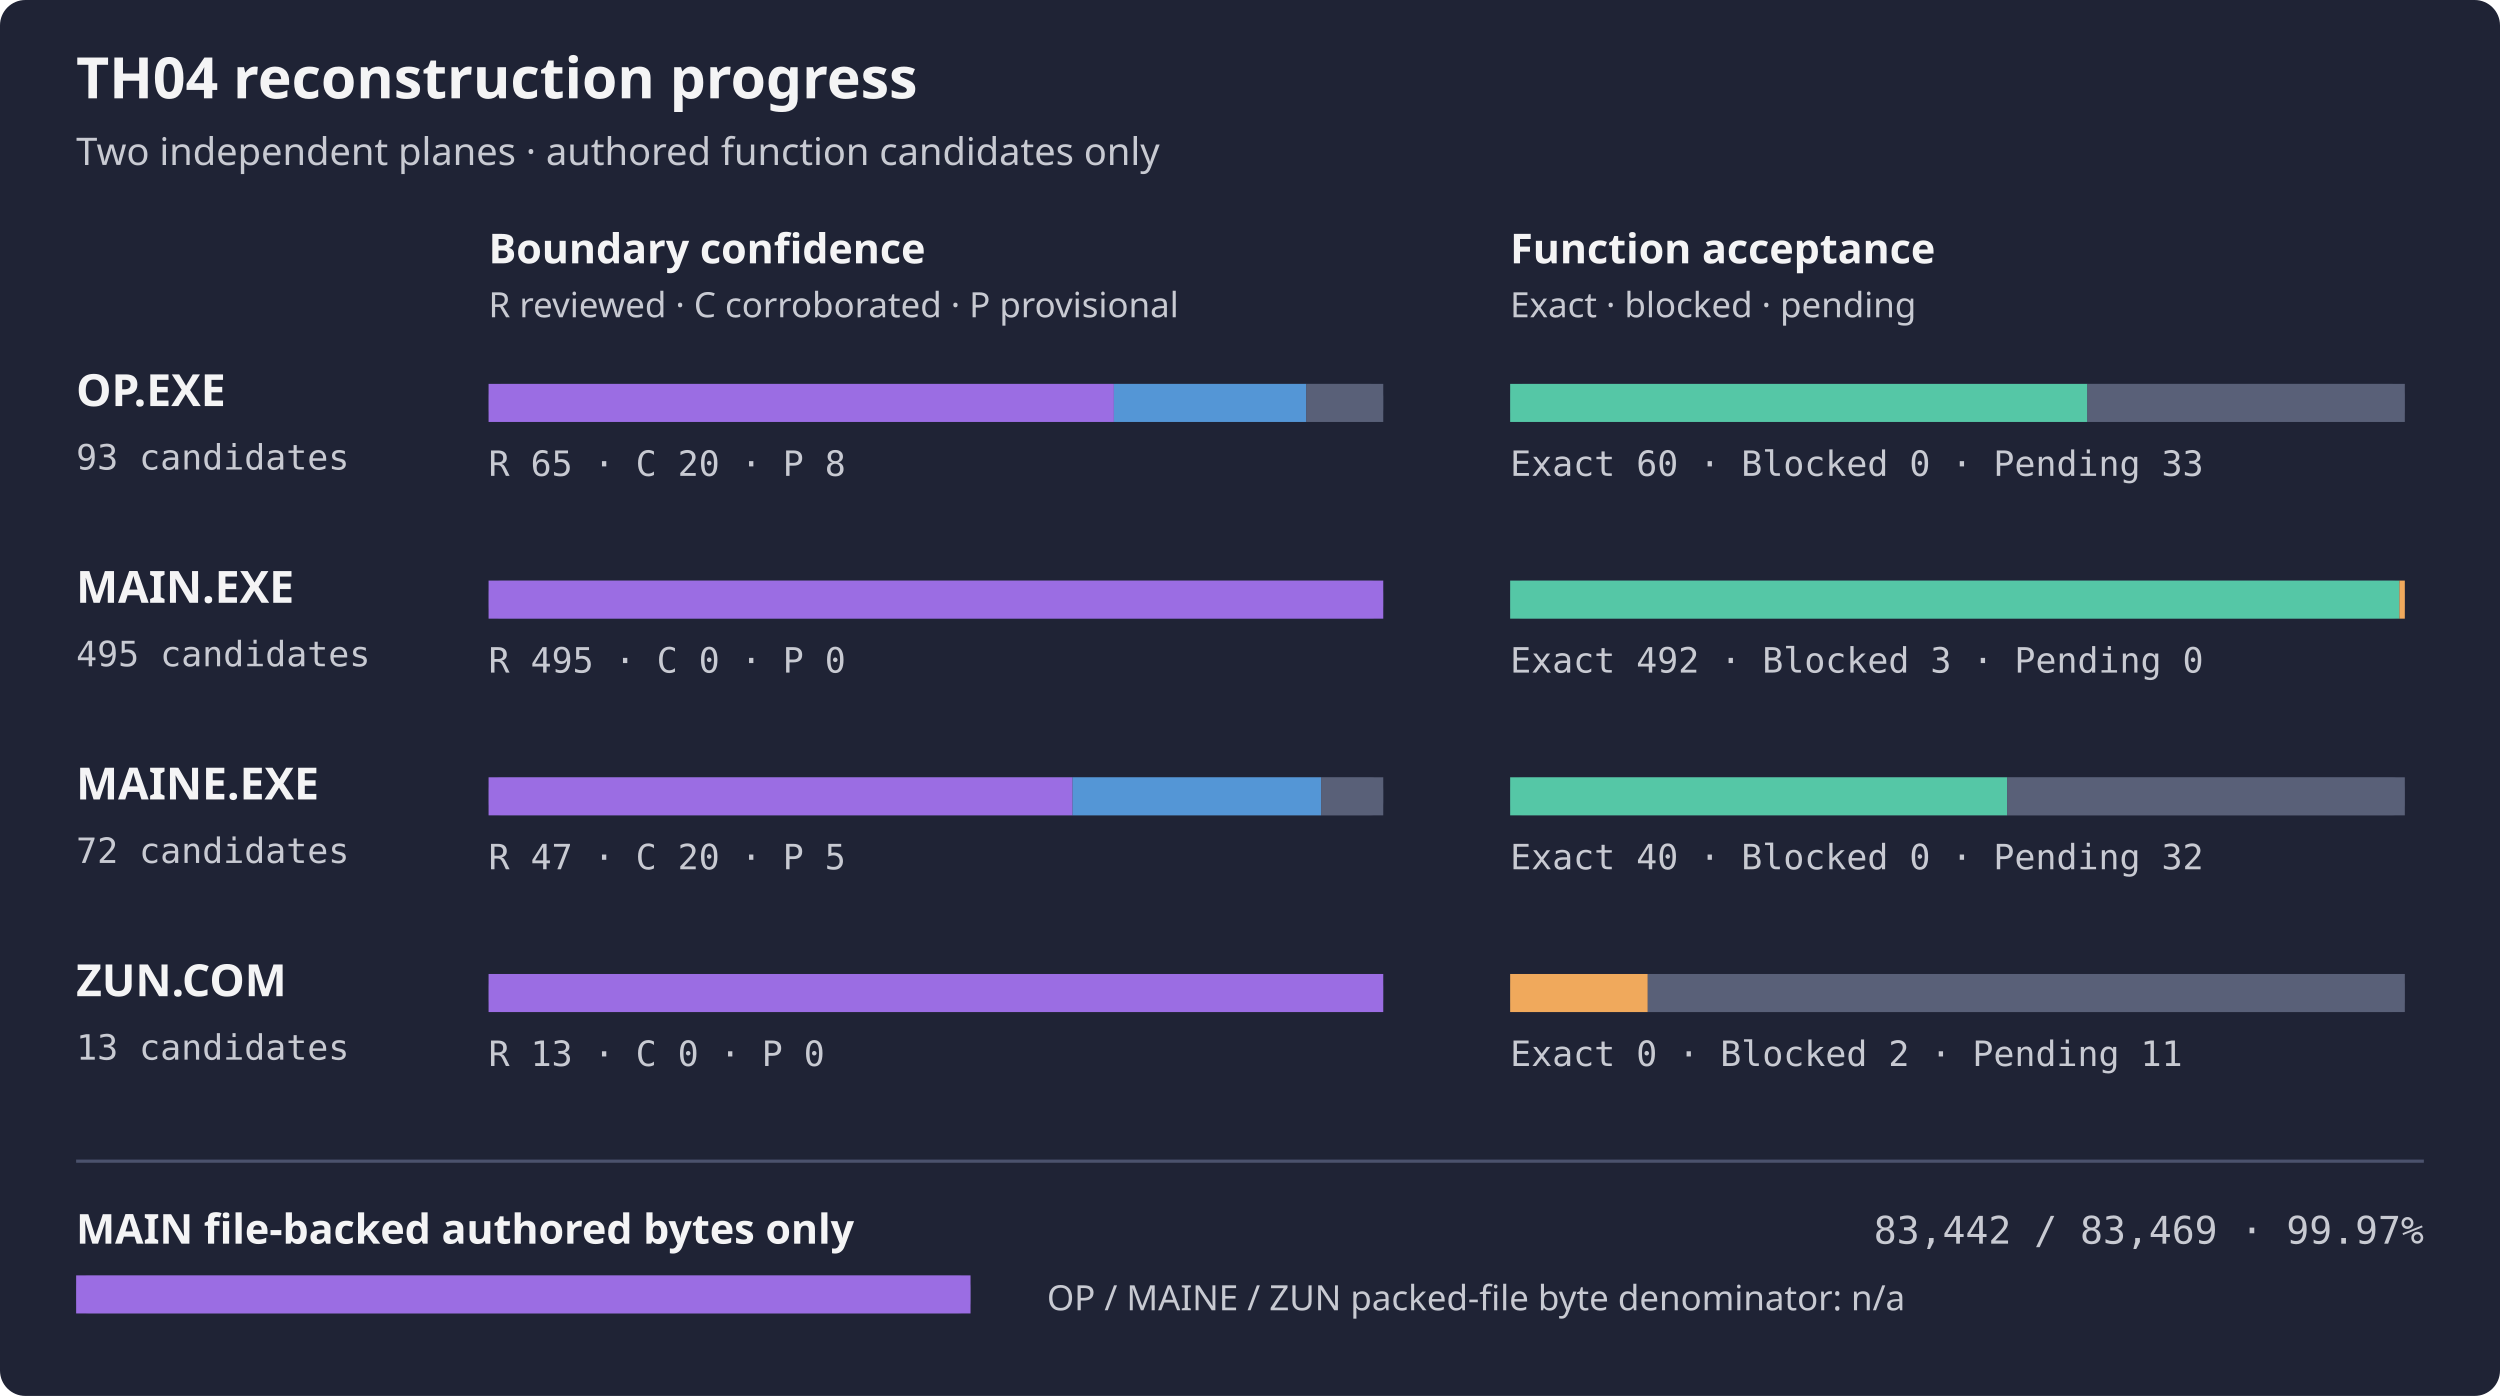
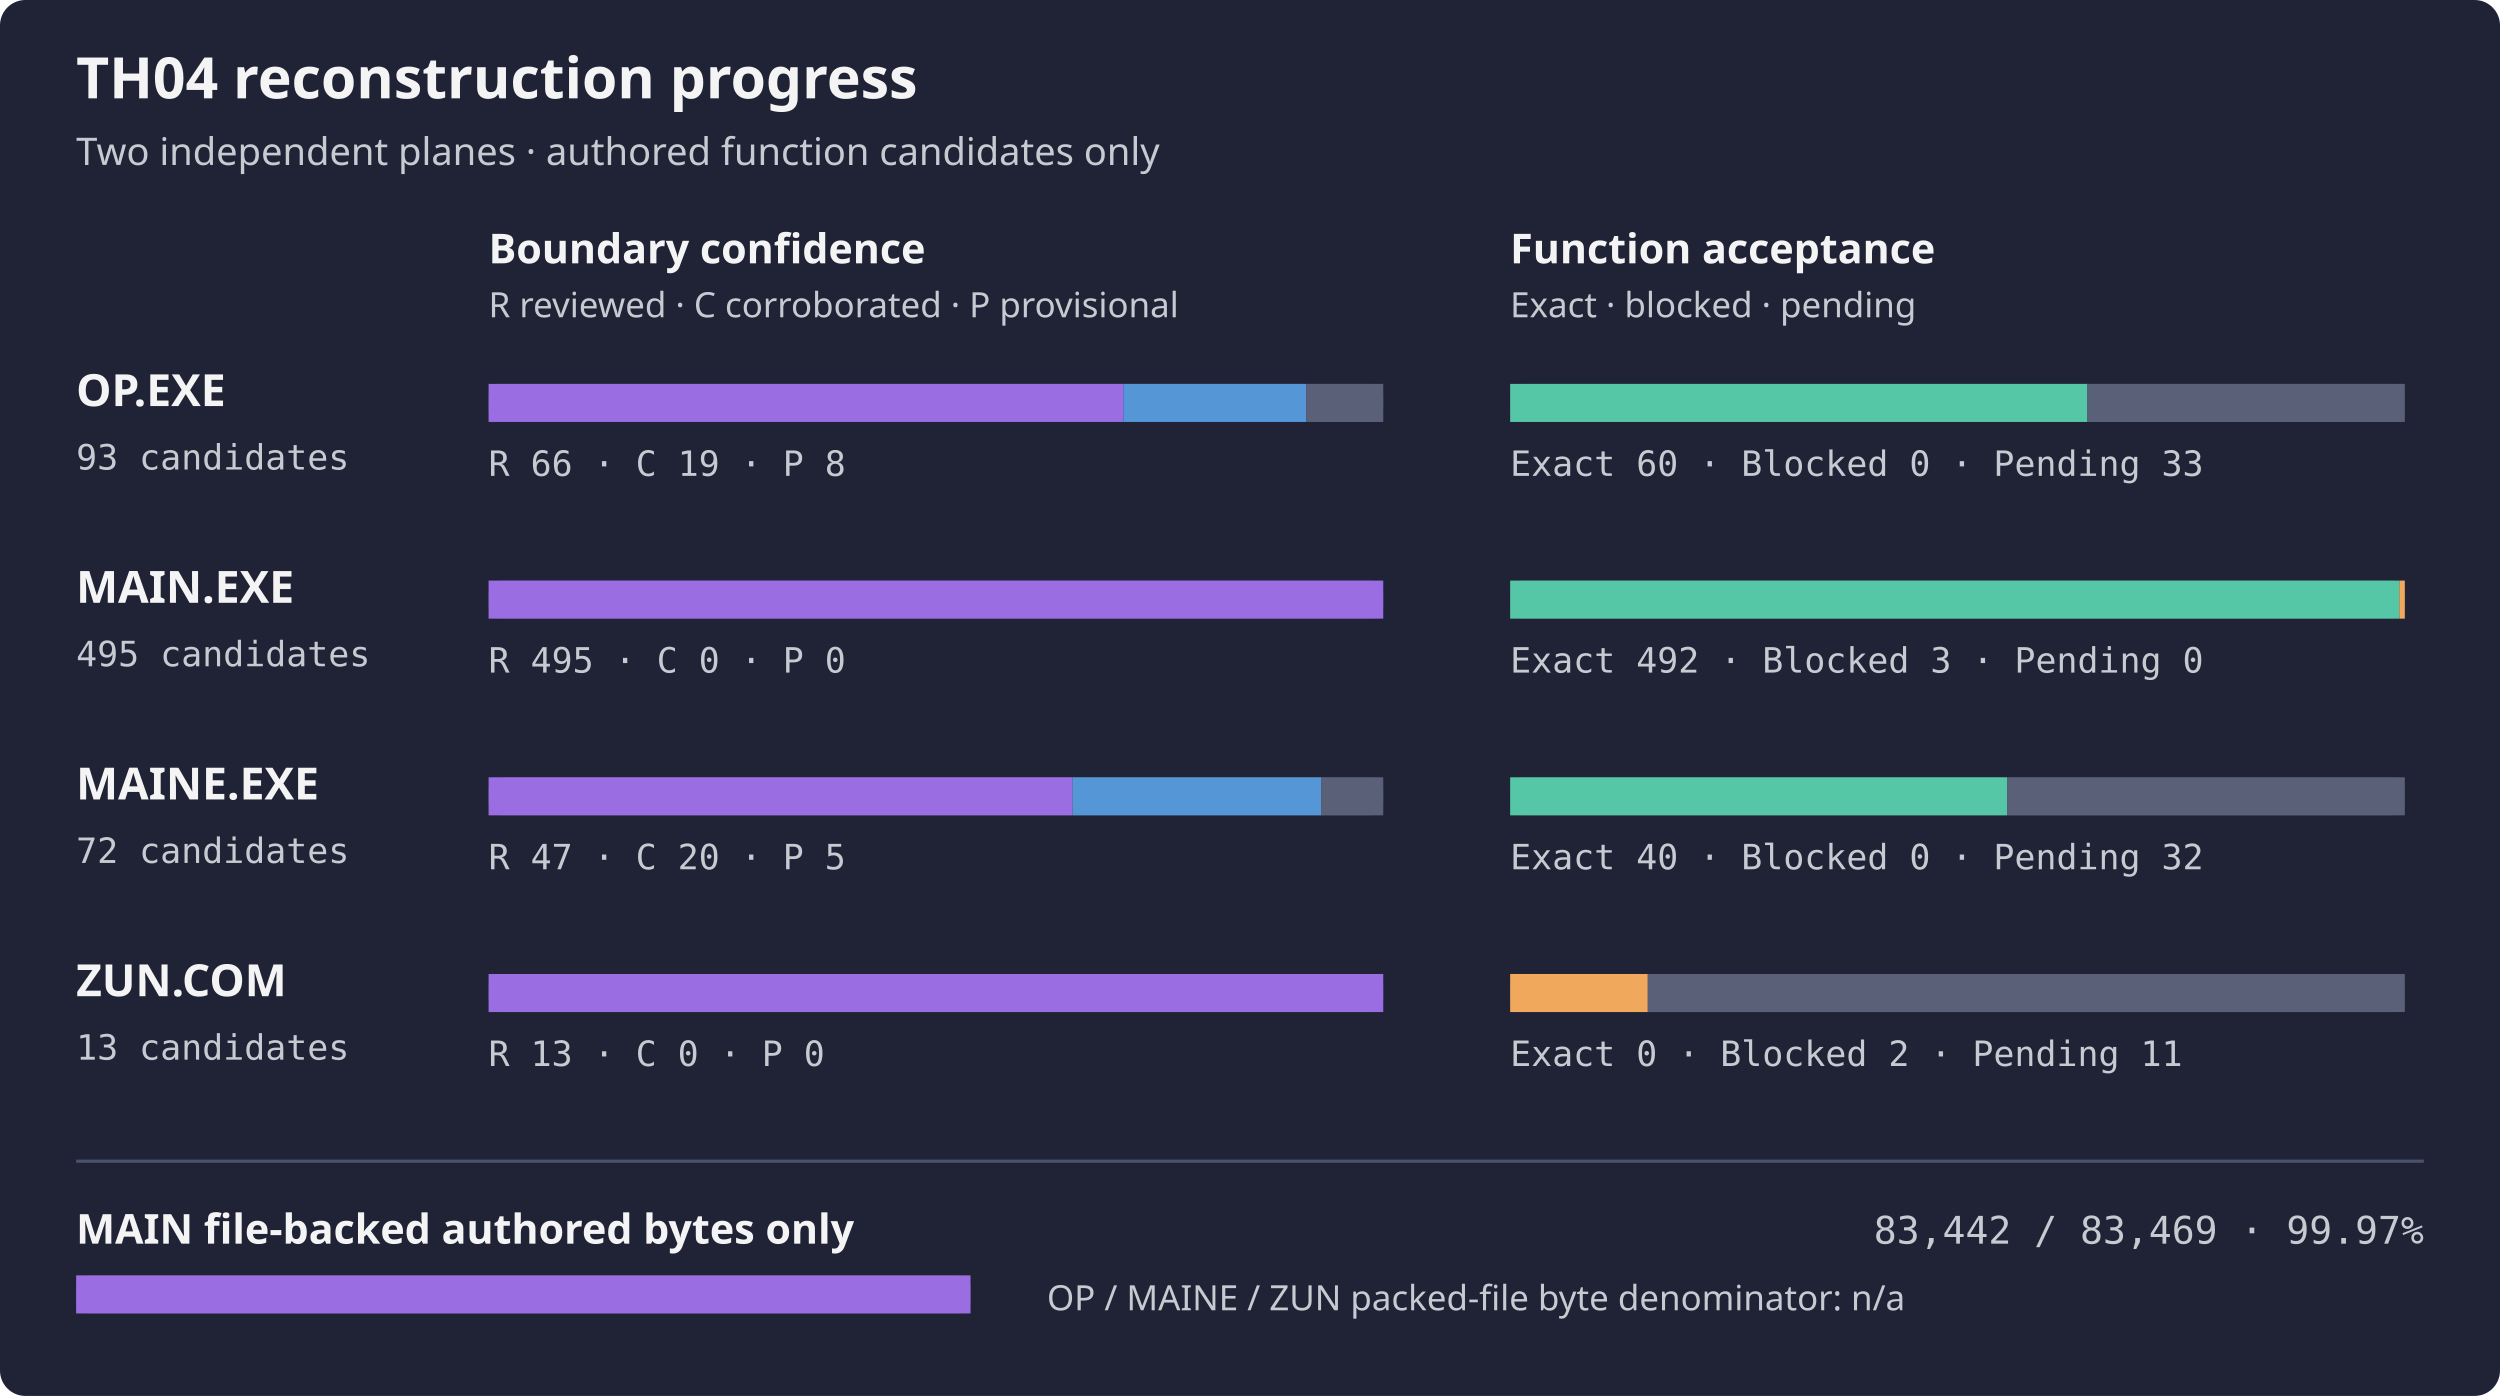
<svg xmlns="http://www.w3.org/2000/svg" width="788" height="440" role="img" aria-label="TH04 per-artifact reconstruction progress">
  <rect width="788" height="440" rx="8" fill="#1f2335" />
  <text x="24" y="31" fill="#f4f4f5" font-family="sans-serif" font-size="18" font-weight="600">TH04 reconstruction progress</text>
  <text x="24" y="52" fill="#c8cad2" font-family="sans-serif" font-size="12">Two independent planes · authored function candidates only</text>
  <text x="154" y="83" fill="#f4f4f5" font-family="sans-serif" font-size="13" font-weight="600">Boundary confidence</text>
  <text x="476" y="83" fill="#f4f4f5" font-family="sans-serif" font-size="13" font-weight="600">Function acceptance</text>
  <text x="154" y="100" fill="#c8cad2" font-family="sans-serif" font-size="11">R reviewed · C corroborated · P provisional</text>
  <text x="476" y="100" fill="#c8cad2" font-family="sans-serif" font-size="11">Exact · blocked · pending</text>
  <text x="24" y="128" fill="#f4f4f5" font-family="sans-serif" font-size="14" font-weight="600">OP.EXE</text>
  <text x="24" y="148" fill="#c8cad2" font-family="monospace" font-size="11">93 candidates</text>
  <rect x="154" y="121" width="282" height="12" rx="4" fill="#353b52" />
-   <rect x="154.00" y="121" width="197.10" height="12" fill="#9b6de3" />
-   <rect x="351.10" y="121" width="60.65" height="12" fill="#5496d6" />
+   <rect x="154.00" y="121" width="200.13" height="12" fill="#9b6de3" />
+   <rect x="354.13" y="121" width="57.61" height="12" fill="#5496d6" />
  <rect x="411.74" y="121" width="24.26" height="12" fill="#596078" />
  <rect x="476" y="121" width="282" height="12" rx="4" fill="#353b52" />
  <rect x="476.00" y="121" width="181.94" height="12" fill="#55c7a6" />
  <rect x="657.94" y="121" width="100.06" height="12" fill="#596078" />
-   <text x="154" y="150" fill="#c8cad2" font-family="monospace" font-size="11">R 65 · C 20 · P 8</text>
+   <text x="154" y="150" fill="#c8cad2" font-family="monospace" font-size="11">R 66 · C 19 · P 8</text>
  <text x="476" y="150" fill="#c8cad2" font-family="monospace" font-size="11">Exact 60 · Blocked 0 · Pending 33</text>
  <text x="24" y="190" fill="#f4f4f5" font-family="sans-serif" font-size="14" font-weight="600">MAIN.EXE</text>
  <text x="24" y="210" fill="#c8cad2" font-family="monospace" font-size="11">495 candidates</text>
  <rect x="154" y="183" width="282" height="12" rx="4" fill="#353b52" />
  <rect x="154.00" y="183" width="282.00" height="12" fill="#9b6de3" />
  <rect x="476" y="183" width="282" height="12" rx="4" fill="#353b52" />
  <rect x="476.00" y="183" width="280.29" height="12" fill="#55c7a6" />
  <rect x="756.29" y="183" width="1.71" height="12" fill="#f0a95c" />
  <text x="154" y="212" fill="#c8cad2" font-family="monospace" font-size="11">R 495 · C 0 · P 0</text>
  <text x="476" y="212" fill="#c8cad2" font-family="monospace" font-size="11">Exact 492 · Blocked 3 · Pending 0</text>
  <text x="24" y="252" fill="#f4f4f5" font-family="sans-serif" font-size="14" font-weight="600">MAINE.EXE</text>
  <text x="24" y="272" fill="#c8cad2" font-family="monospace" font-size="11">72 candidates</text>
  <rect x="154" y="245" width="282" height="12" rx="4" fill="#353b52" />
  <rect x="154.00" y="245" width="184.08" height="12" fill="#9b6de3" />
  <rect x="338.08" y="245" width="78.33" height="12" fill="#5496d6" />
  <rect x="416.42" y="245" width="19.58" height="12" fill="#596078" />
  <rect x="476" y="245" width="282" height="12" rx="4" fill="#353b52" />
  <rect x="476.00" y="245" width="156.67" height="12" fill="#55c7a6" />
  <rect x="632.67" y="245" width="125.33" height="12" fill="#596078" />
  <text x="154" y="274" fill="#c8cad2" font-family="monospace" font-size="11">R 47 · C 20 · P 5</text>
  <text x="476" y="274" fill="#c8cad2" font-family="monospace" font-size="11">Exact 40 · Blocked 0 · Pending 32</text>
  <text x="24" y="314" fill="#f4f4f5" font-family="sans-serif" font-size="14" font-weight="600">ZUN.COM</text>
  <text x="24" y="334" fill="#c8cad2" font-family="monospace" font-size="11">13 candidates</text>
  <rect x="154" y="307" width="282" height="12" rx="4" fill="#353b52" />
  <rect x="154.00" y="307" width="282.00" height="12" fill="#9b6de3" />
  <rect x="476" y="307" width="282" height="12" rx="4" fill="#353b52" />
  <rect x="476.00" y="307" width="43.38" height="12" fill="#f0a95c" />
  <rect x="519.38" y="307" width="238.62" height="12" fill="#596078" />
  <text x="154" y="336" fill="#c8cad2" font-family="monospace" font-size="11">R 13 · C 0 · P 0</text>
  <text x="476" y="336" fill="#c8cad2" font-family="monospace" font-size="11">Exact 0 · Blocked 2 · Pending 11</text>
  <path d="M24 366 H764" stroke="#4b526d" />
  <text x="24" y="392" fill="#f4f4f5" font-family="sans-serif" font-size="13" font-weight="600">MAIN file-backed authored bytes only</text>
  <text x="764" y="392" fill="#c8cad2" text-anchor="end" font-family="monospace" font-size="12">83,442 / 83,469 · 99.97%</text>
  <rect x="24" y="402" width="282" height="12" rx="4" fill="#353b52" />
  <rect x="24" y="402" width="281.91" height="12" fill="#9b6de3" />
  <text x="330" y="413" fill="#c8cad2" font-family="sans-serif" font-size="11">OP / MAINE / ZUN packed-file byte denominator: n/a</text>
</svg>
